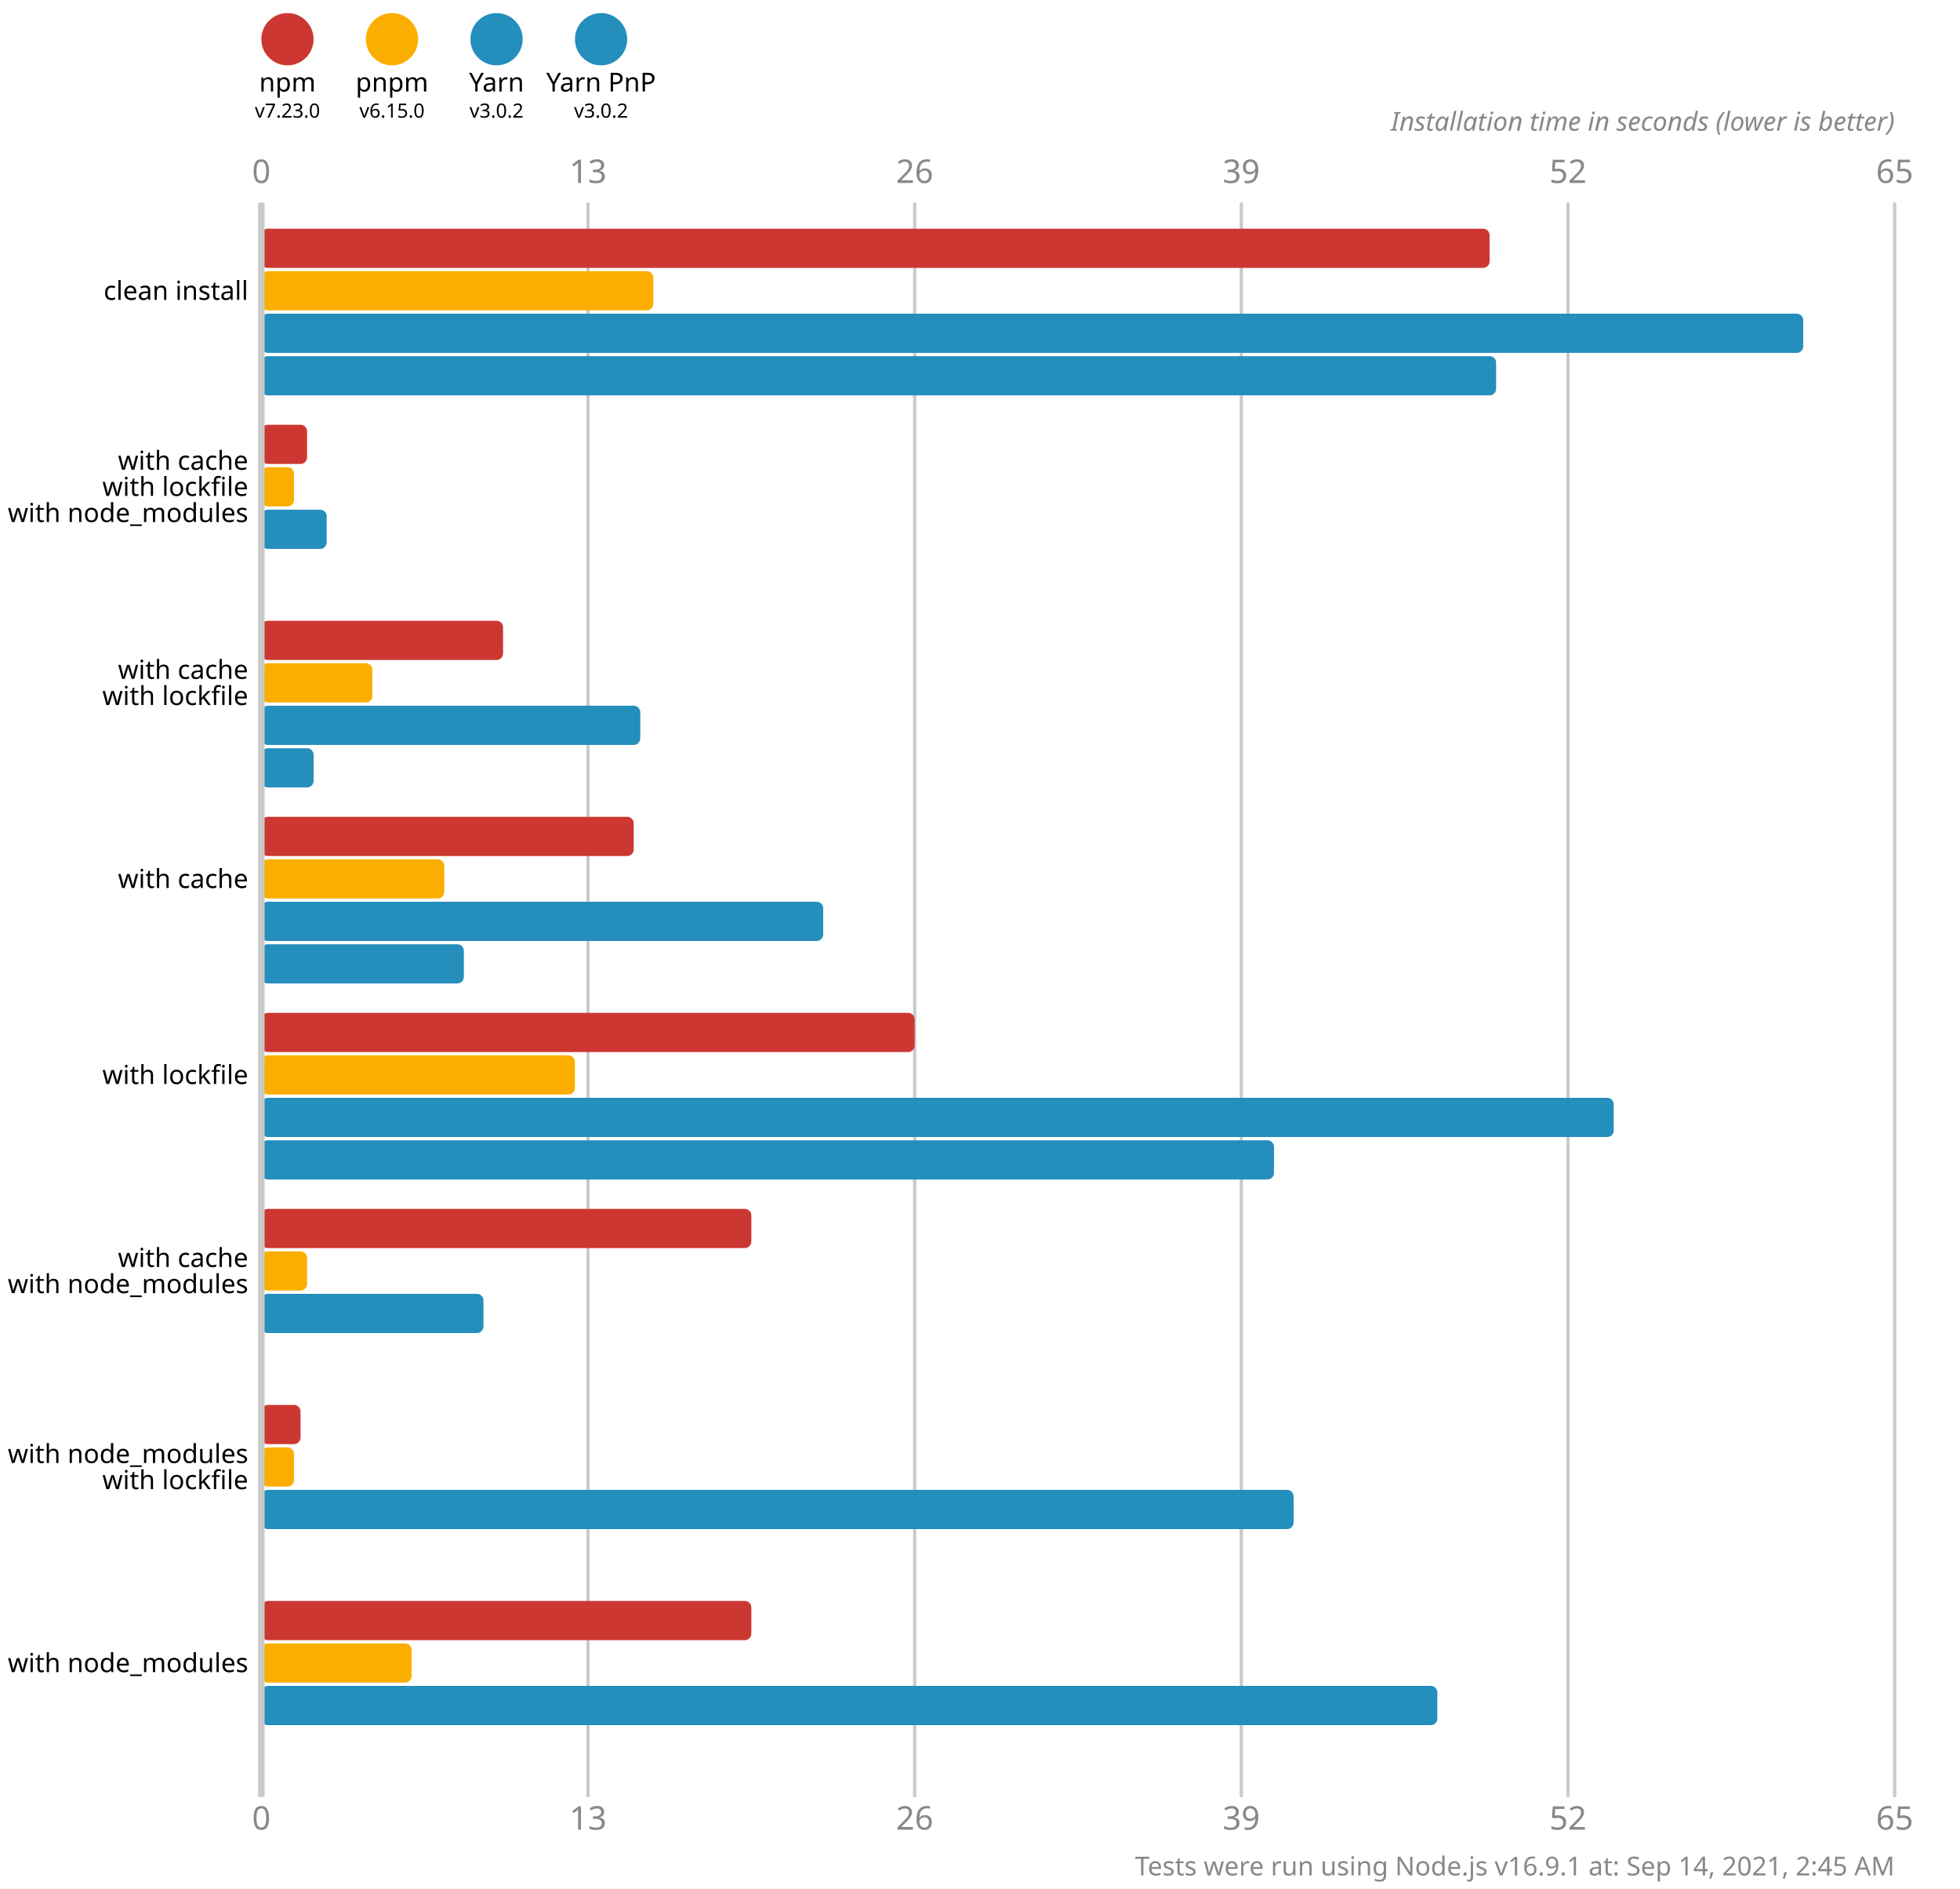
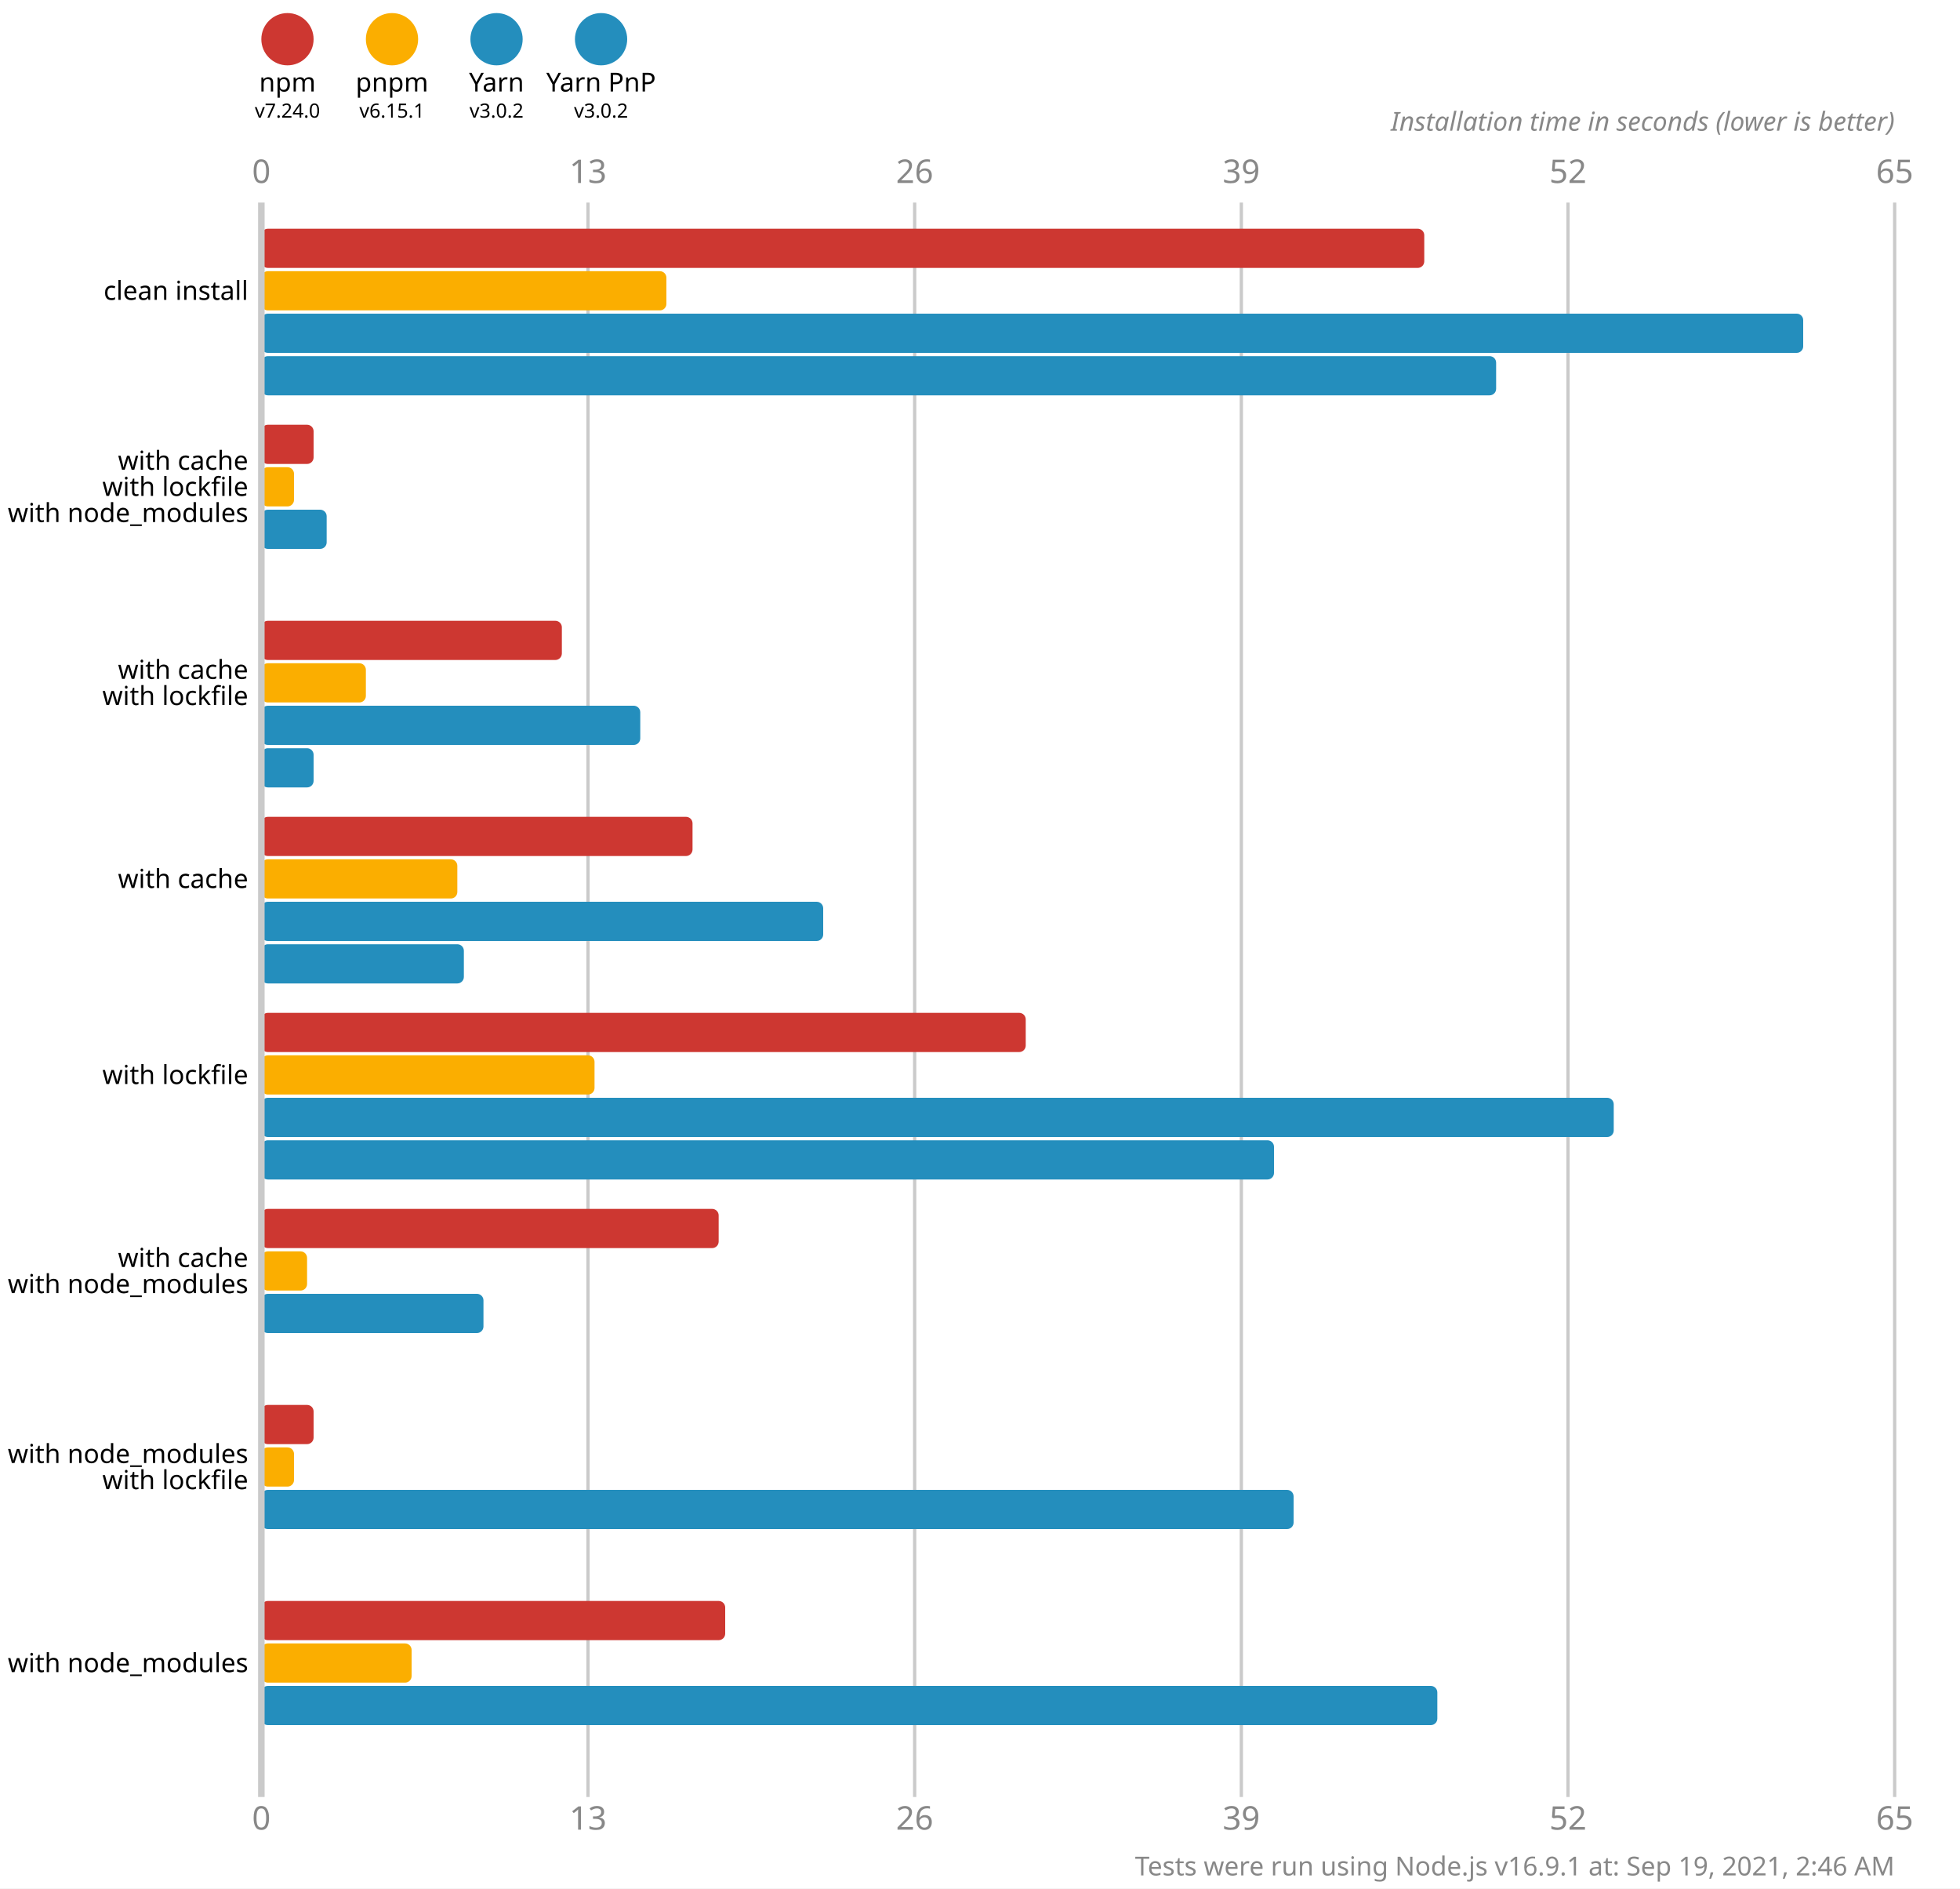
<svg xmlns="http://www.w3.org/2000/svg" version="1.1" viewBox="0 0 300 289">
  <style>
    .font { font-family: sans-serif; }
    .s3 { font-size: 3px; }
    .s4 { font-size: 4px; }
    .s5 { font-size: 5px; }
    .line { stroke: #cacaca; }
    .width { stroke-width: 0.5; }
    .text { fill: #888; }
  </style>
  <rect x="0" y="0" width="300" height="289" fill="#fff" />
  <circle cx="44" cy="6" r="4" fill="#cd3731" />
  <text x="44" y="14" class="font s4" text-anchor="middle">npm</text>
-   <text x="44" y="18" class="font s3" text-anchor="middle">v7.23.0</text>
+   <text x="44" y="18" class="font s3" text-anchor="middle">v7.24.0</text>
  <circle cx="60" cy="6" r="4" fill="#fbae00" />
  <text x="60" y="14" class="font s4" text-anchor="middle">pnpm</text>
-   <text x="60" y="18" class="font s3" text-anchor="middle">v6.15.0</text>
+   <text x="60" y="18" class="font s3" text-anchor="middle">v6.15.1</text>
  <circle cx="76" cy="6" r="4" fill="#248ebd" />
  <text x="76" y="14" class="font s4" text-anchor="middle">Yarn</text>
  <text x="76" y="18" class="font s3" text-anchor="middle">v3.0.2</text>
  <circle cx="92" cy="6" r="4" fill="#248ebd" />
  <text x="92" y="14" class="font s4" text-anchor="middle">Yarn PnP</text>
  <text x="92" y="18" class="font s3" text-anchor="middle">v3.0.2</text>
  <text x="40" y="28" class="font s5 text" text-anchor="middle">0</text>
  <text x="40" y="280" class="font s5 text" text-anchor="middle">0</text>
  <line x1="90" y1="31" x2="90" y2="275" class="line width" />
  <text x="90" y="28" class="font s5 text" text-anchor="middle">13</text>
  <text x="90" y="280" class="font s5 text" text-anchor="middle">13</text>
  <line x1="140" y1="31" x2="140" y2="275" class="line width" />
  <text x="140" y="28" class="font s5 text" text-anchor="middle">26</text>
  <text x="140" y="280" class="font s5 text" text-anchor="middle">26</text>
  <line x1="190" y1="31" x2="190" y2="275" class="line width" />
  <text x="190" y="28" class="font s5 text" text-anchor="middle">39</text>
  <text x="190" y="280" class="font s5 text" text-anchor="middle">39</text>
  <line x1="240" y1="31" x2="240" y2="275" class="line width" />
  <text x="240" y="28" class="font s5 text" text-anchor="middle">52</text>
  <text x="240" y="280" class="font s5 text" text-anchor="middle">52</text>
  <line x1="290" y1="31" x2="290" y2="275" class="line width" />
  <text x="290" y="28" class="font s5 text" text-anchor="middle">65</text>
  <text x="290" y="280" class="font s5 text" text-anchor="middle">65</text>
  <text x="290" y="20" class="font s4 text" font-style="italic" text-anchor="end">Installation time in seconds (lower is better)</text>
-   <rect x="40" y="35" width="188" height="6" fill="#cd3731" rx="1" ry="1" />
-   <rect x="40" y="41.5" width="60" height="6" fill="#fbae00" rx="1" ry="1" />
+   <rect x="40" y="35" width="178" height="6" fill="#cd3731" rx="1" ry="1" />
+   <rect x="40" y="41.5" width="62" height="6" fill="#fbae00" rx="1" ry="1" />
  <rect x="40" y="48" width="236" height="6" fill="#248ebd" rx="1" ry="1" />
  <rect x="40" y="54.5" width="189" height="6" fill="#248ebd" rx="1" ry="1" />
-   <rect x="40" y="65" width="7" height="6" fill="#cd3731" rx="1" ry="1" />
+   <rect x="40" y="65" width="8" height="6" fill="#cd3731" rx="1" ry="1" />
  <rect x="40" y="71.5" width="5" height="6" fill="#fbae00" rx="1" ry="1" />
  <rect x="40" y="78" width="10" height="6" fill="#248ebd" rx="1" ry="1" />
  <rect x="40" y="84.5" width="0" height="6" fill="#248ebd" rx="1" ry="1" />
-   <rect x="40" y="95" width="37" height="6" fill="#cd3731" rx="1" ry="1" />
-   <rect x="40" y="101.5" width="17" height="6" fill="#fbae00" rx="1" ry="1" />
+   <rect x="40" y="95" width="46" height="6" fill="#cd3731" rx="1" ry="1" />
+   <rect x="40" y="101.5" width="16" height="6" fill="#fbae00" rx="1" ry="1" />
  <rect x="40" y="108" width="58" height="6" fill="#248ebd" rx="1" ry="1" />
  <rect x="40" y="114.5" width="8" height="6" fill="#248ebd" rx="1" ry="1" />
-   <rect x="40" y="125" width="57" height="6" fill="#cd3731" rx="1" ry="1" />
-   <rect x="40" y="131.5" width="28" height="6" fill="#fbae00" rx="1" ry="1" />
+   <rect x="40" y="125" width="66" height="6" fill="#cd3731" rx="1" ry="1" />
+   <rect x="40" y="131.5" width="30" height="6" fill="#fbae00" rx="1" ry="1" />
  <rect x="40" y="138" width="86" height="6" fill="#248ebd" rx="1" ry="1" />
  <rect x="40" y="144.5" width="31" height="6" fill="#248ebd" rx="1" ry="1" />
-   <rect x="40" y="155" width="100" height="6" fill="#cd3731" rx="1" ry="1" />
-   <rect x="40" y="161.5" width="48" height="6" fill="#fbae00" rx="1" ry="1" />
+   <rect x="40" y="155" width="117" height="6" fill="#cd3731" rx="1" ry="1" />
+   <rect x="40" y="161.5" width="51" height="6" fill="#fbae00" rx="1" ry="1" />
  <rect x="40" y="168" width="207" height="6" fill="#248ebd" rx="1" ry="1" />
  <rect x="40" y="174.5" width="155" height="6" fill="#248ebd" rx="1" ry="1" />
-   <rect x="40" y="185" width="75" height="6" fill="#cd3731" rx="1" ry="1" />
+   <rect x="40" y="185" width="70" height="6" fill="#cd3731" rx="1" ry="1" />
  <rect x="40" y="191.5" width="7" height="6" fill="#fbae00" rx="1" ry="1" />
  <rect x="40" y="198" width="34" height="6" fill="#248ebd" rx="1" ry="1" />
  <rect x="40" y="204.5" width="0" height="6" fill="#248ebd" rx="1" ry="1" />
-   <rect x="40" y="215" width="6" height="6" fill="#cd3731" rx="1" ry="1" />
+   <rect x="40" y="215" width="8" height="6" fill="#cd3731" rx="1" ry="1" />
  <rect x="40" y="221.5" width="5" height="6" fill="#fbae00" rx="1" ry="1" />
  <rect x="40" y="228" width="158" height="6" fill="#248ebd" rx="1" ry="1" />
  <rect x="40" y="234.5" width="0" height="6" fill="#248ebd" rx="1" ry="1" />
-   <rect x="40" y="245" width="75" height="6" fill="#cd3731" rx="1" ry="1" />
+   <rect x="40" y="245" width="71" height="6" fill="#cd3731" rx="1" ry="1" />
  <rect x="40" y="251.5" width="23" height="6" fill="#fbae00" rx="1" ry="1" />
  <rect x="40" y="258" width="180" height="6" fill="#248ebd" rx="1" ry="1" />
  <rect x="40" y="264.5" width="0" height="6" fill="#248ebd" rx="1" ry="1" />
  <line x1="40" y1="31" x2="40" y2="275" class="line" />
  <text x="38" y="44.5" class="font s4" dominant-baseline="middle" text-anchor="end">clean install</text>
  <text x="38" y="70.5" class="font s4" dominant-baseline="middle" text-anchor="end">with cache</text>
  <text x="38" y="74.5" class="font s4" dominant-baseline="middle" text-anchor="end">with lockfile</text>
  <text x="38" y="78.5" class="font s4" dominant-baseline="middle" text-anchor="end">with node_modules</text>
  <text x="38" y="102.5" class="font s4" dominant-baseline="middle" text-anchor="end">with cache</text>
  <text x="38" y="106.5" class="font s4" dominant-baseline="middle" text-anchor="end">with lockfile</text>
  <text x="38" y="134.5" class="font s4" dominant-baseline="middle" text-anchor="end">with cache</text>
  <text x="38" y="164.5" class="font s4" dominant-baseline="middle" text-anchor="end">with lockfile</text>
  <text x="38" y="192.5" class="font s4" dominant-baseline="middle" text-anchor="end">with cache</text>
  <text x="38" y="196.5" class="font s4" dominant-baseline="middle" text-anchor="end">with node_modules</text>
  <text x="38" y="222.5" class="font s4" dominant-baseline="middle" text-anchor="end">with node_modules</text>
  <text x="38" y="226.5" class="font s4" dominant-baseline="middle" text-anchor="end">with lockfile</text>
  <text x="38" y="254.5" class="font s4" dominant-baseline="middle" text-anchor="end">with node_modules</text>
-   <text x="290" y="287" class="font s4 text" text-anchor="end">Tests were run using Node.js v16.9.1 at: Sep 14, 2021, 2:45 AM</text>
+   <text x="290" y="287" class="font s4 text" text-anchor="end">Tests were run using Node.js v16.9.1 at: Sep 19, 2021, 2:46 AM</text>
</svg>
